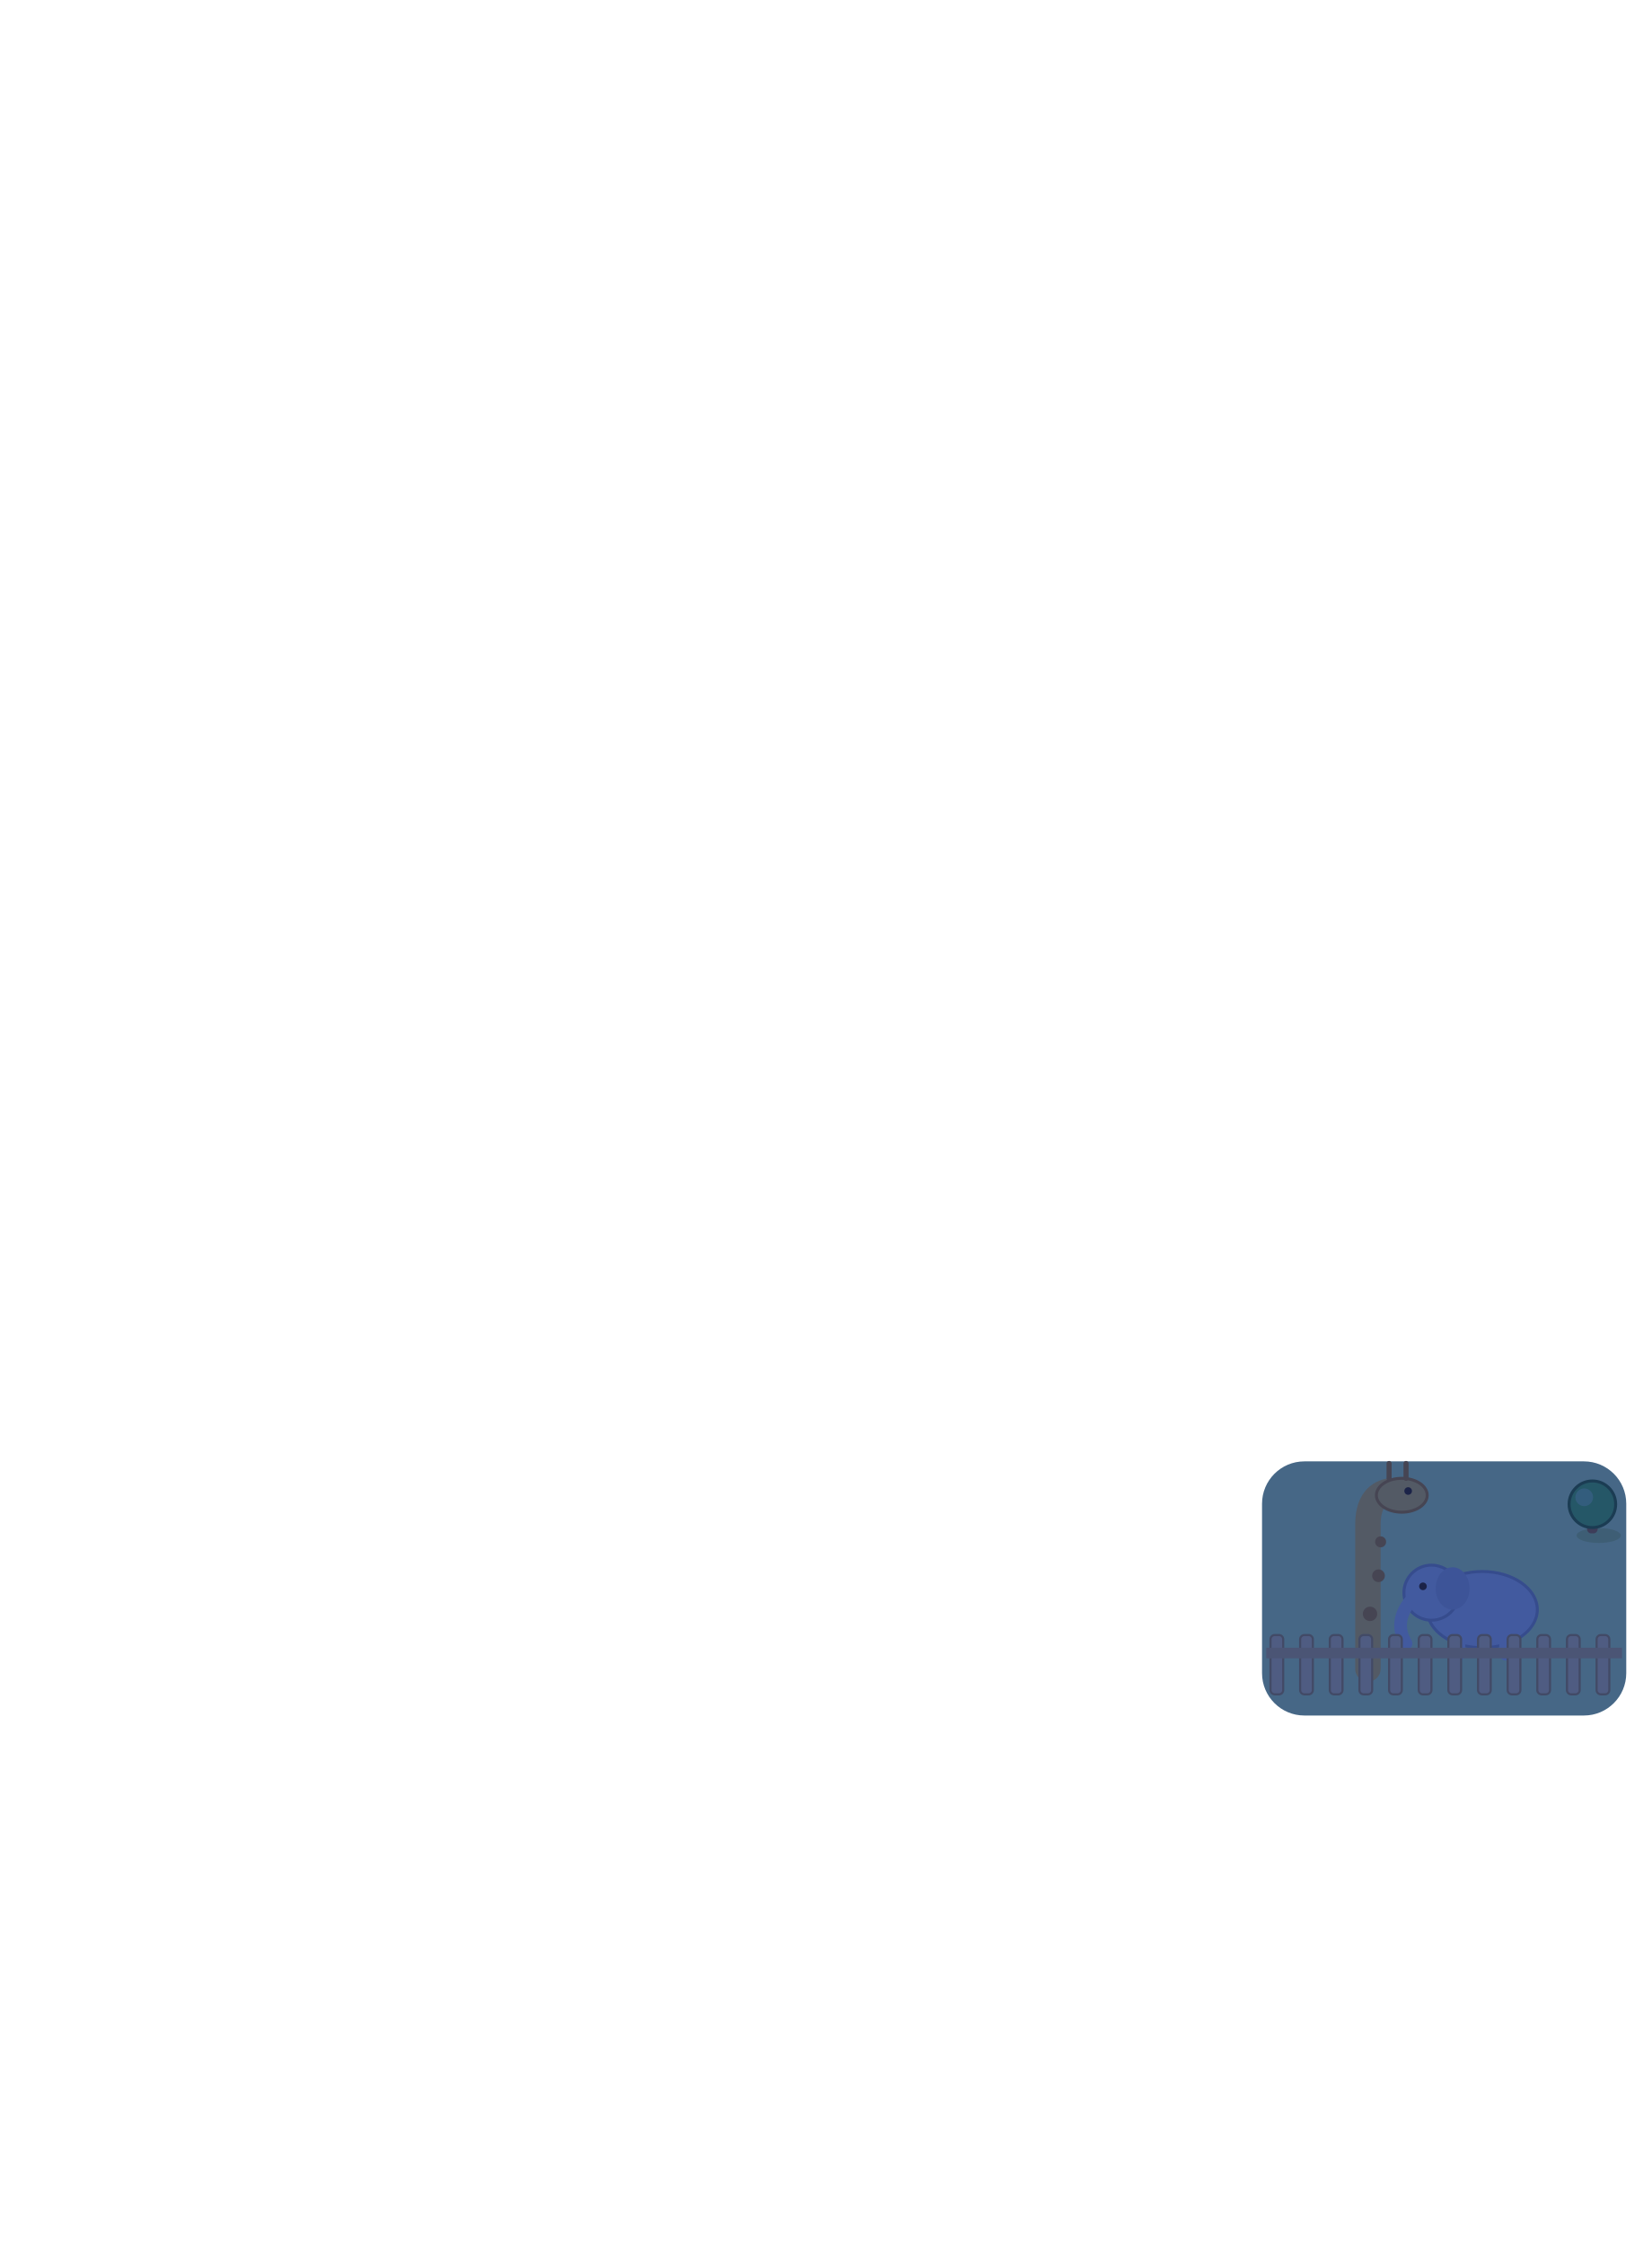
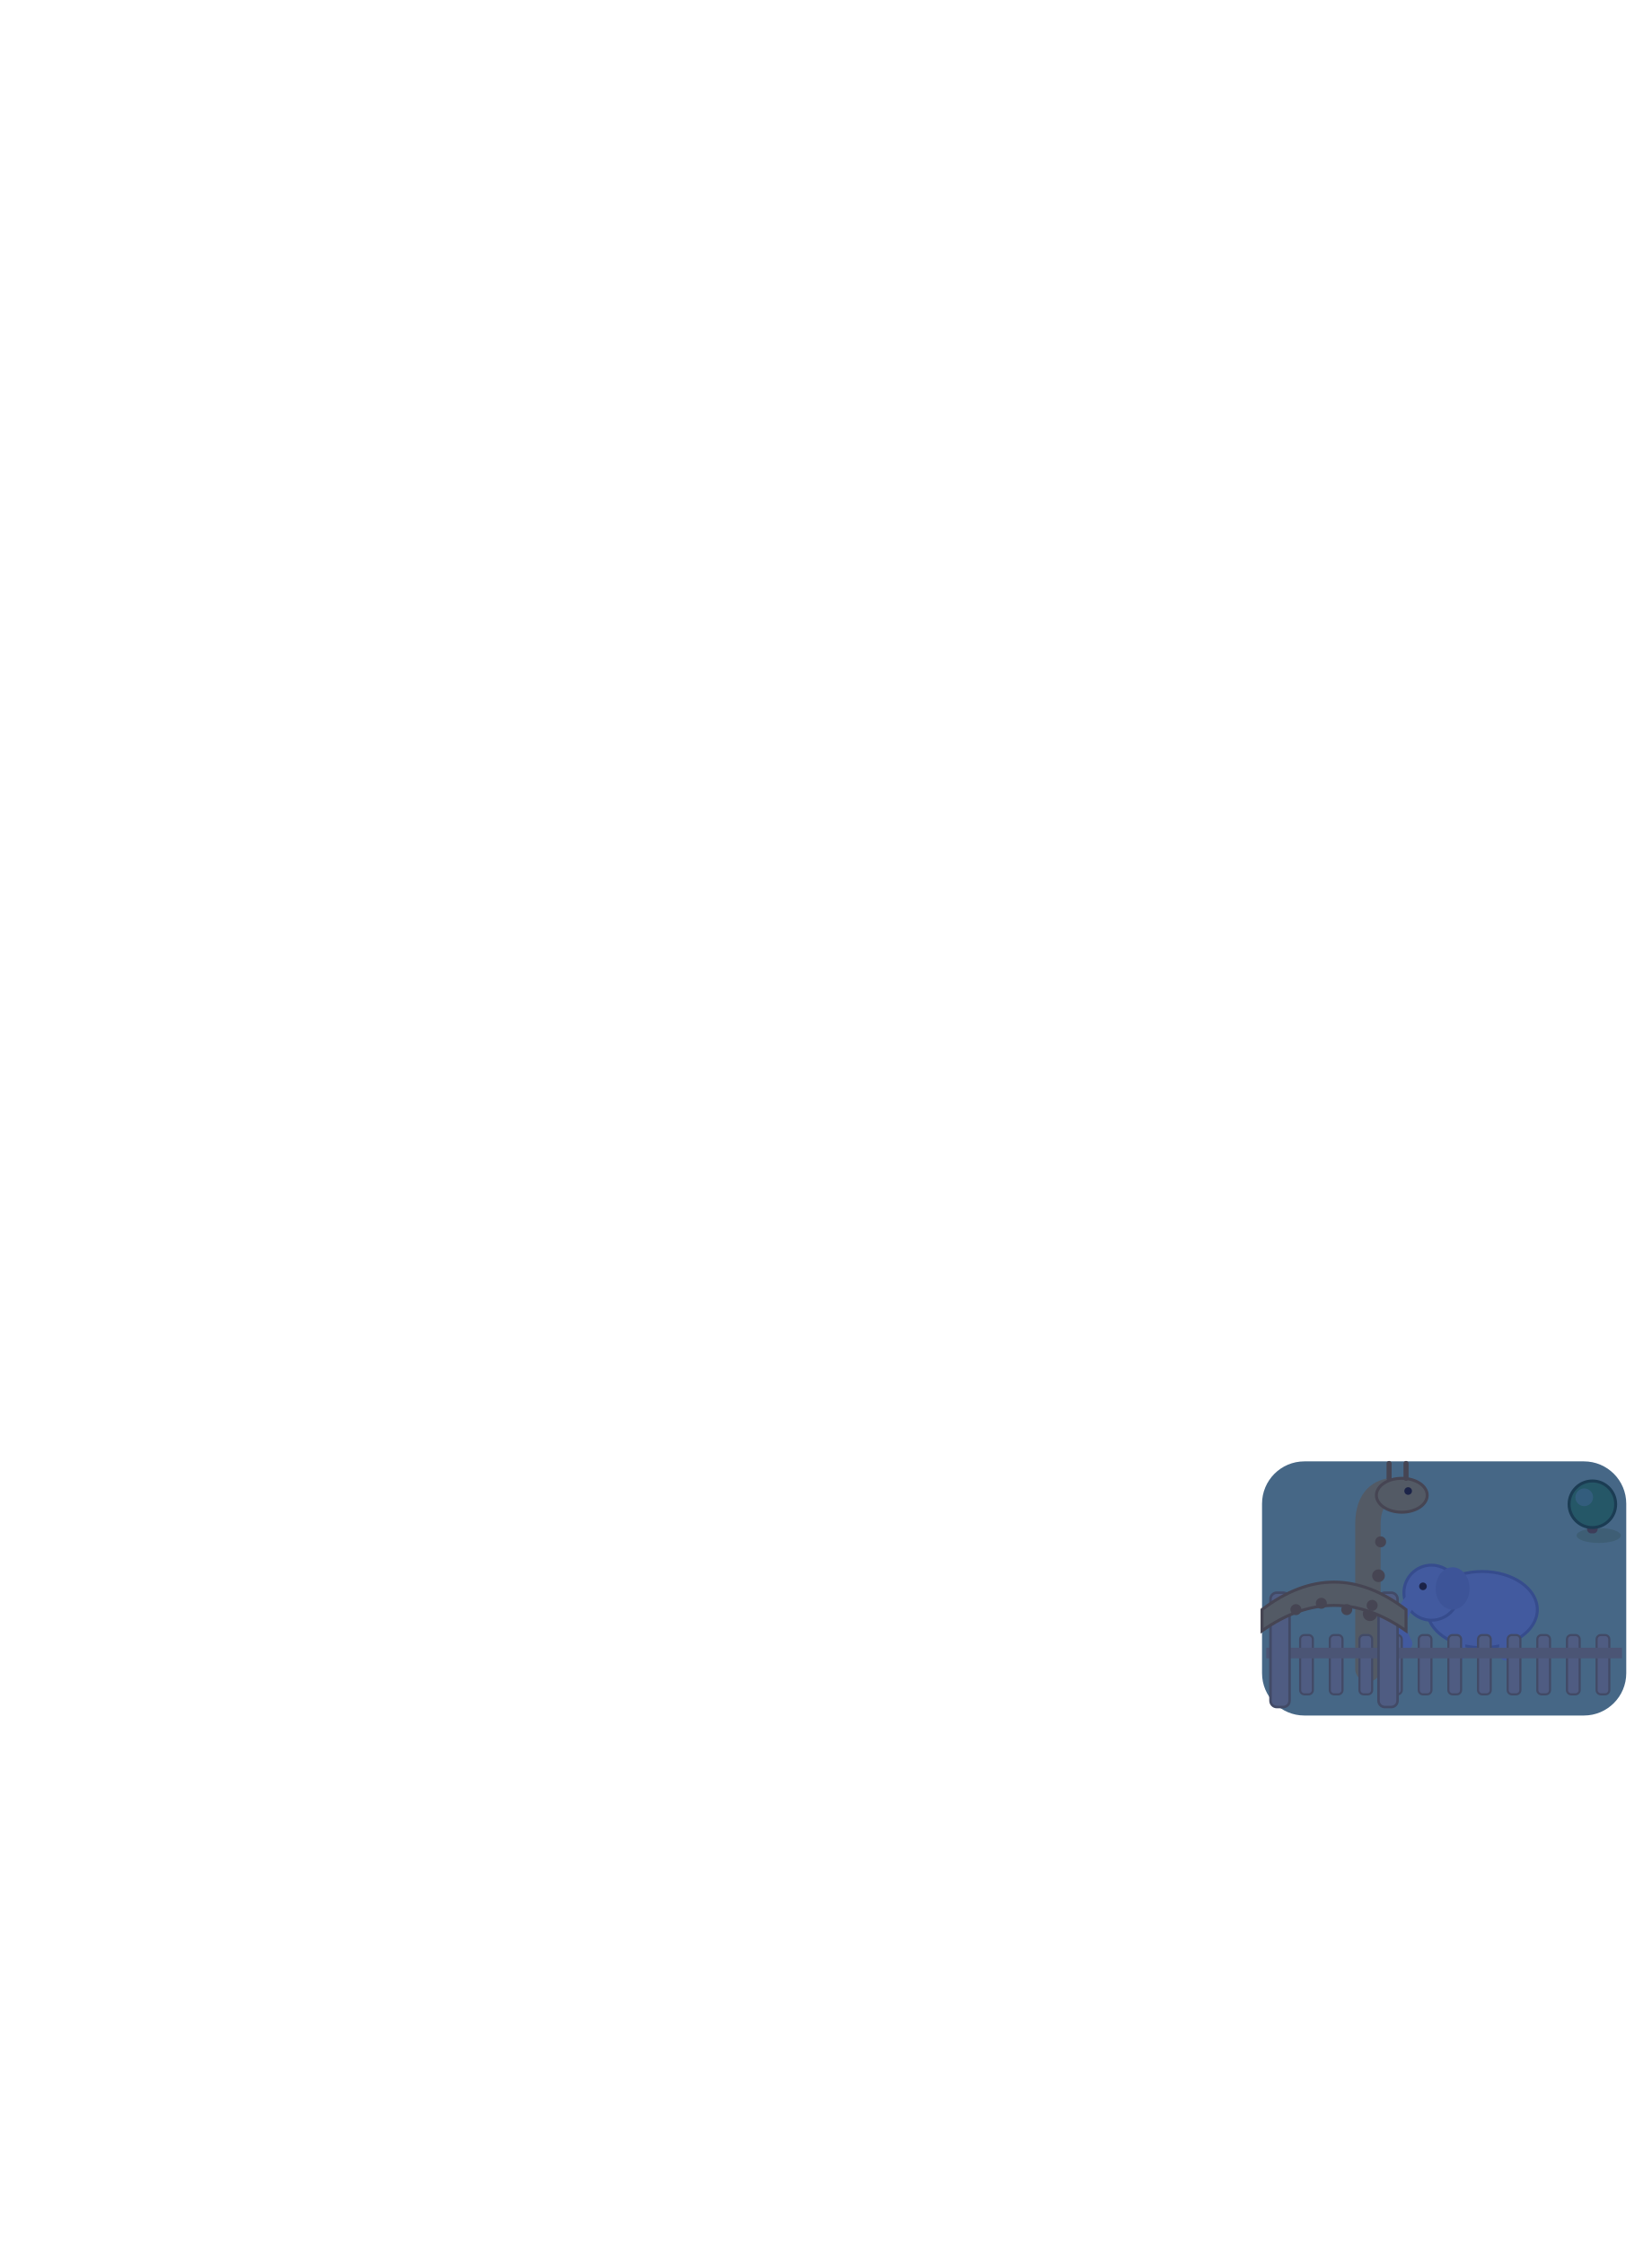
<svg xmlns="http://www.w3.org/2000/svg" width="780" height="1060" viewBox="0 0 780 1060">
  <defs>
    <linearGradient id="mtB" x1="0" y1="0" x2="0" y2="1">
      <stop offset="0" stop-color="#376084" />
      <stop offset="1" stop-color="#416690" />
    </linearGradient>
    <linearGradient id="mtF" x1="0" y1="0" x2="0" y2="1">
      <stop offset="0" stop-color="#2A5970" />
      <stop offset="1" stop-color="#36607D" />
    </linearGradient>
    <linearGradient id="river" x1="0" y1="0" x2="0" y2="1">
      <stop offset="0" stop-color="#2959AD" />
      <stop offset="1" stop-color="#3661B2" />
    </linearGradient>
    <pattern id="grassdots" width="18" height="18" patternUnits="userSpaceOnUse">
      <circle cx="4" cy="5" r="1.4" fill="#365F75" />
      <circle cx="13" cy="13" r="1.2" fill="#416788" />
    </pattern>
    <pattern id="tiles" width="14" height="14" patternUnits="userSpaceOnUse">
      <rect width="14" height="14" fill="#52679A" />
      <path d="M0 0H14M0 0V14" stroke="#4F608D" stroke-width="1.2" />
    </pattern>
  </defs>
  <rect x="596" y="690" width="172" height="120" rx="20" fill="#466786" />
  <g transform="translate(620 700)">
    <path d="M26 88 V20 q0 -14 10 -16" stroke="#535A65" stroke-width="12" stroke-linecap="round" fill="none" />
    <circle cx="31" cy="44" r="3" fill="#464553" />
    <circle cx="27" cy="62" r="3.4" fill="#464553" />
    <circle cx="32" cy="28" r="2.6" fill="#464553" />
    <ellipse cx="42" cy="6" rx="12" ry="8" fill="#535A65" stroke="#464553" stroke-width="1.4" />
    <path d="M36 -2 v-7 M44 -2 v-7" stroke="#464553" stroke-width="2.4" stroke-linecap="round" />
    <circle cx="45" cy="4" r="1.8" fill="#1B2348" />
  </g>
  <g transform="translate(700 760)">
    <ellipse cx="0" cy="0" rx="26" ry="18" fill="#425A9F" stroke="#364C8D" stroke-width="1.4" />
    <circle cx="-24" cy="-8" r="13" fill="#425A9F" stroke="#364C8D" stroke-width="1.4" />
    <ellipse cx="-14" cy="-10" rx="8" ry="10" fill="#3D5498" />
    <path d="M-34 -4 q-8 10 -2 20" stroke="#425A9F" stroke-width="6" fill="none" stroke-linecap="round" />
    <circle cx="-28" cy="-11" r="1.8" fill="#1B2348" />
    <rect x="-16" y="12" width="8" height="12" rx="3" fill="#425A9F" />
    <rect x="8" y="12" width="8" height="12" rx="3" fill="#425A9F" />
  </g>
  <ellipse cx="755" cy="725" rx="10.45" ry="3.52" fill="rgba(30,60,40,.18)" />
  <rect x="749.5" y="714.1" width="5" height="9.9" rx="2" fill="#3D3D59" />
  <circle cx="752" cy="710.25" r="11" fill="#255767" stroke="#1B3C53" stroke-width="1.4" />
  <circle cx="748.15" cy="706.95" r="4.18" fill="#335D7D" />
  <rect x="600" y="772" width="6" height="28" rx="2" fill="#4F5C82" stroke="#424A66" stroke-width="1" />
  <rect x="614" y="772" width="6" height="28" rx="2" fill="#4F5C82" stroke="#424A66" stroke-width="1" />
  <rect x="628" y="772" width="6" height="28" rx="2" fill="#4F5C82" stroke="#424A66" stroke-width="1" />
  <rect x="642" y="772" width="6" height="28" rx="2" fill="#4F5C82" stroke="#424A66" stroke-width="1" />
  <rect x="656" y="772" width="6" height="28" rx="2" fill="#4F5C82" stroke="#424A66" stroke-width="1" />
  <rect x="670" y="772" width="6" height="28" rx="2" fill="#4F5C82" stroke="#424A66" stroke-width="1" />
  <rect x="684" y="772" width="6" height="28" rx="2" fill="#4F5C82" stroke="#424A66" stroke-width="1" />
  <rect x="698" y="772" width="6" height="28" rx="2" fill="#4F5C82" stroke="#424A66" stroke-width="1" />
  <rect x="712" y="772" width="6" height="28" rx="2" fill="#4F5C82" stroke="#424A66" stroke-width="1" />
  <rect x="726" y="772" width="6" height="28" rx="2" fill="#4F5C82" stroke="#424A66" stroke-width="1" />
  <rect x="740" y="772" width="6" height="28" rx="2" fill="#4F5C82" stroke="#424A66" stroke-width="1" />
  <rect x="754" y="772" width="6" height="28" rx="2" fill="#4F5C82" stroke="#424A66" stroke-width="1" />
  <rect x="598" y="778" width="168" height="5" fill="#4B5575" />
+   <rect x="600" y="752" width="9" height="54" rx="3" fill="#4F5C82" stroke="#424A66" stroke-width="1.2" />
+   <rect x="651" y="752" width="9" height="54" rx="3" fill="#4F5C82" stroke="#424A66" stroke-width="1.2" />
+   <path d="M596 760 Q 630 734 664 760 L 664 770 Q 630 746 596 770 Z" fill="#535A65" stroke="#464553" stroke-width="1.4" />
+   <circle cx="612" cy="760" r="2.6" fill="#464553" />
+   <circle cx="624" cy="757" r="2.6" fill="#464553" />
+   <circle cx="636" cy="760" r="2.6" fill="#464553" />
+   <circle cx="648" cy="758" r="2.6" fill="#464553" />
</svg>
